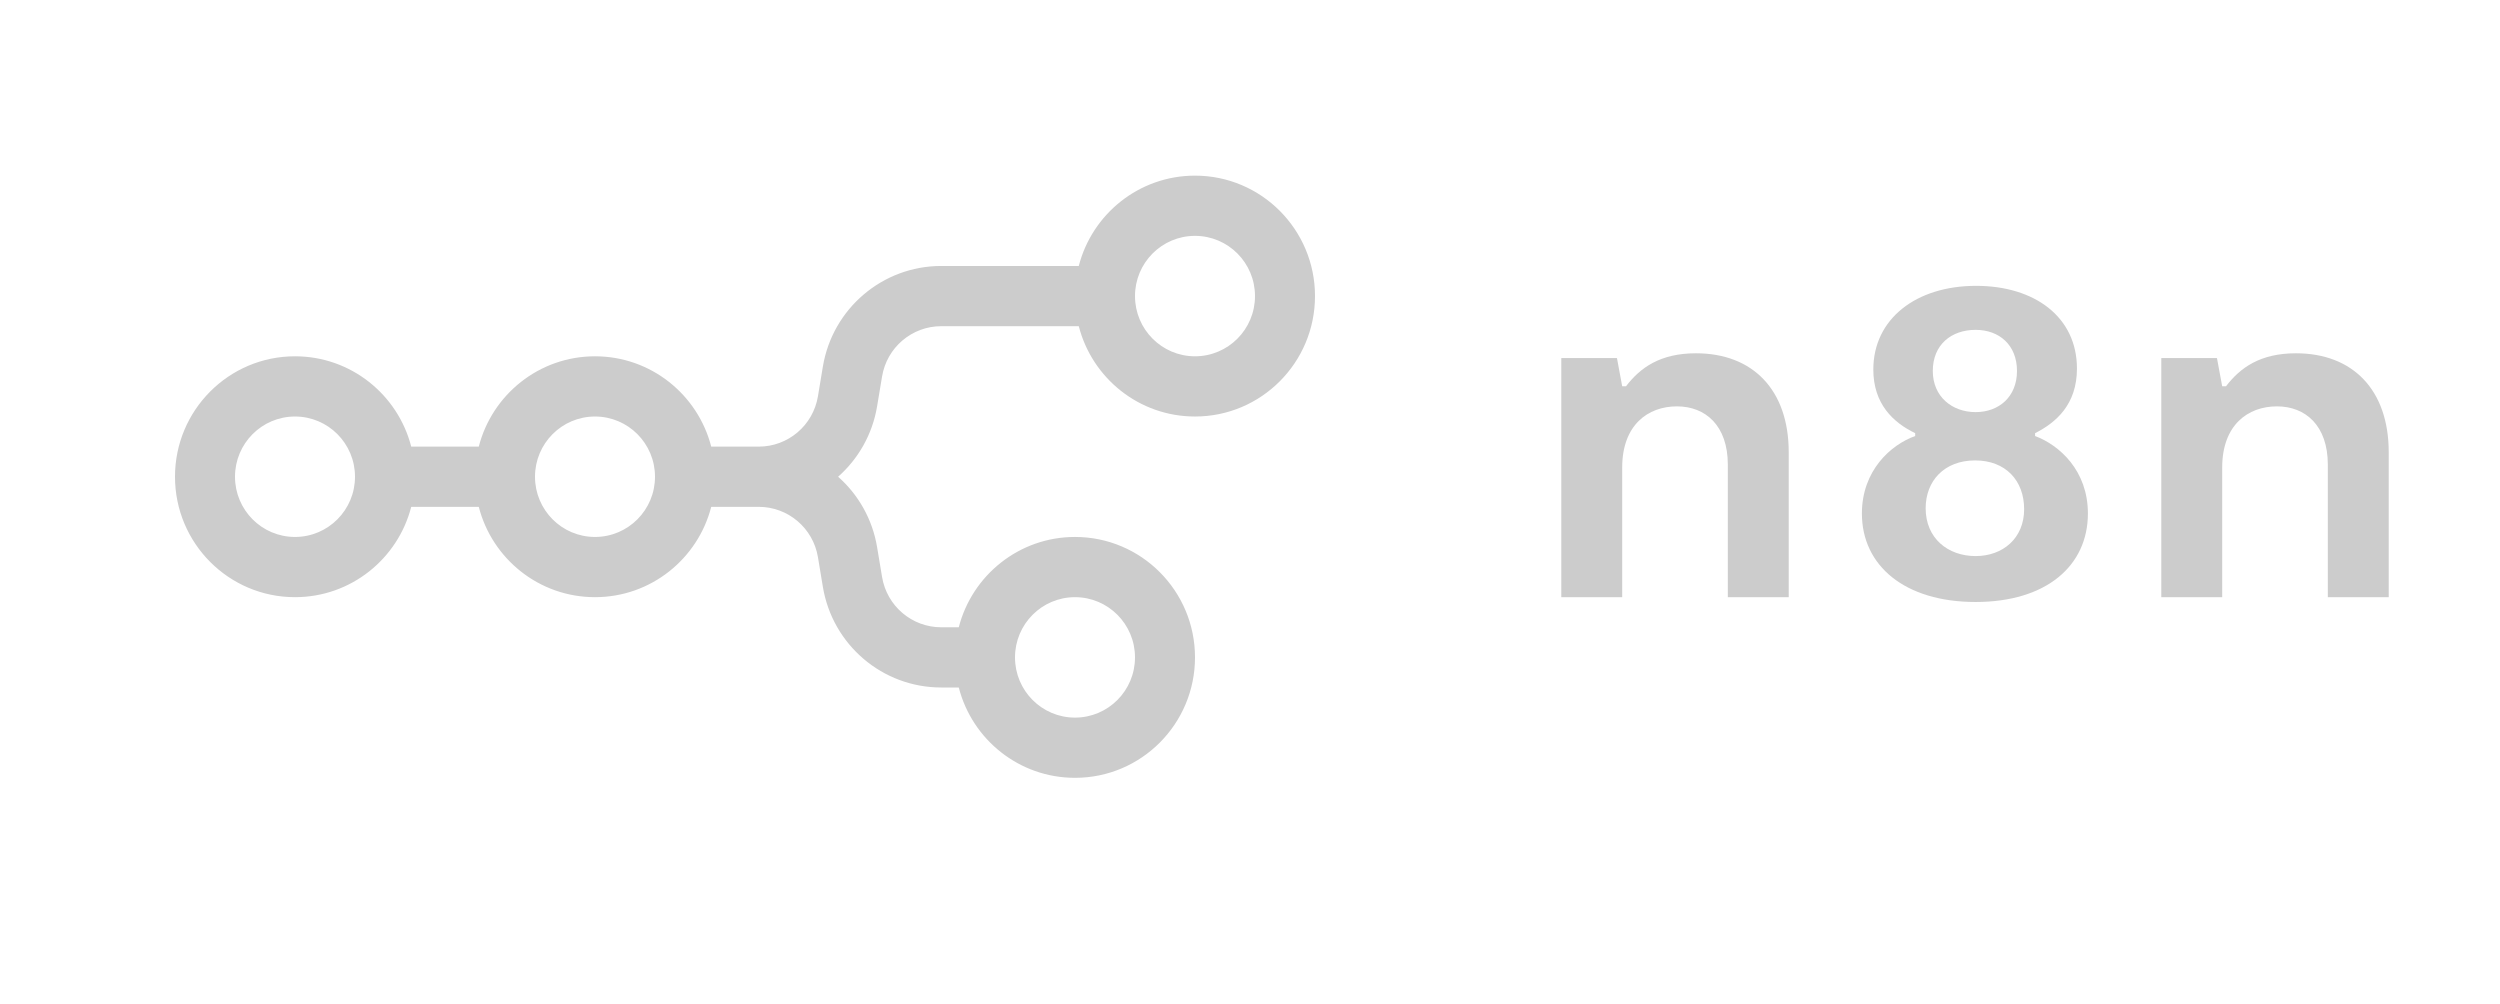
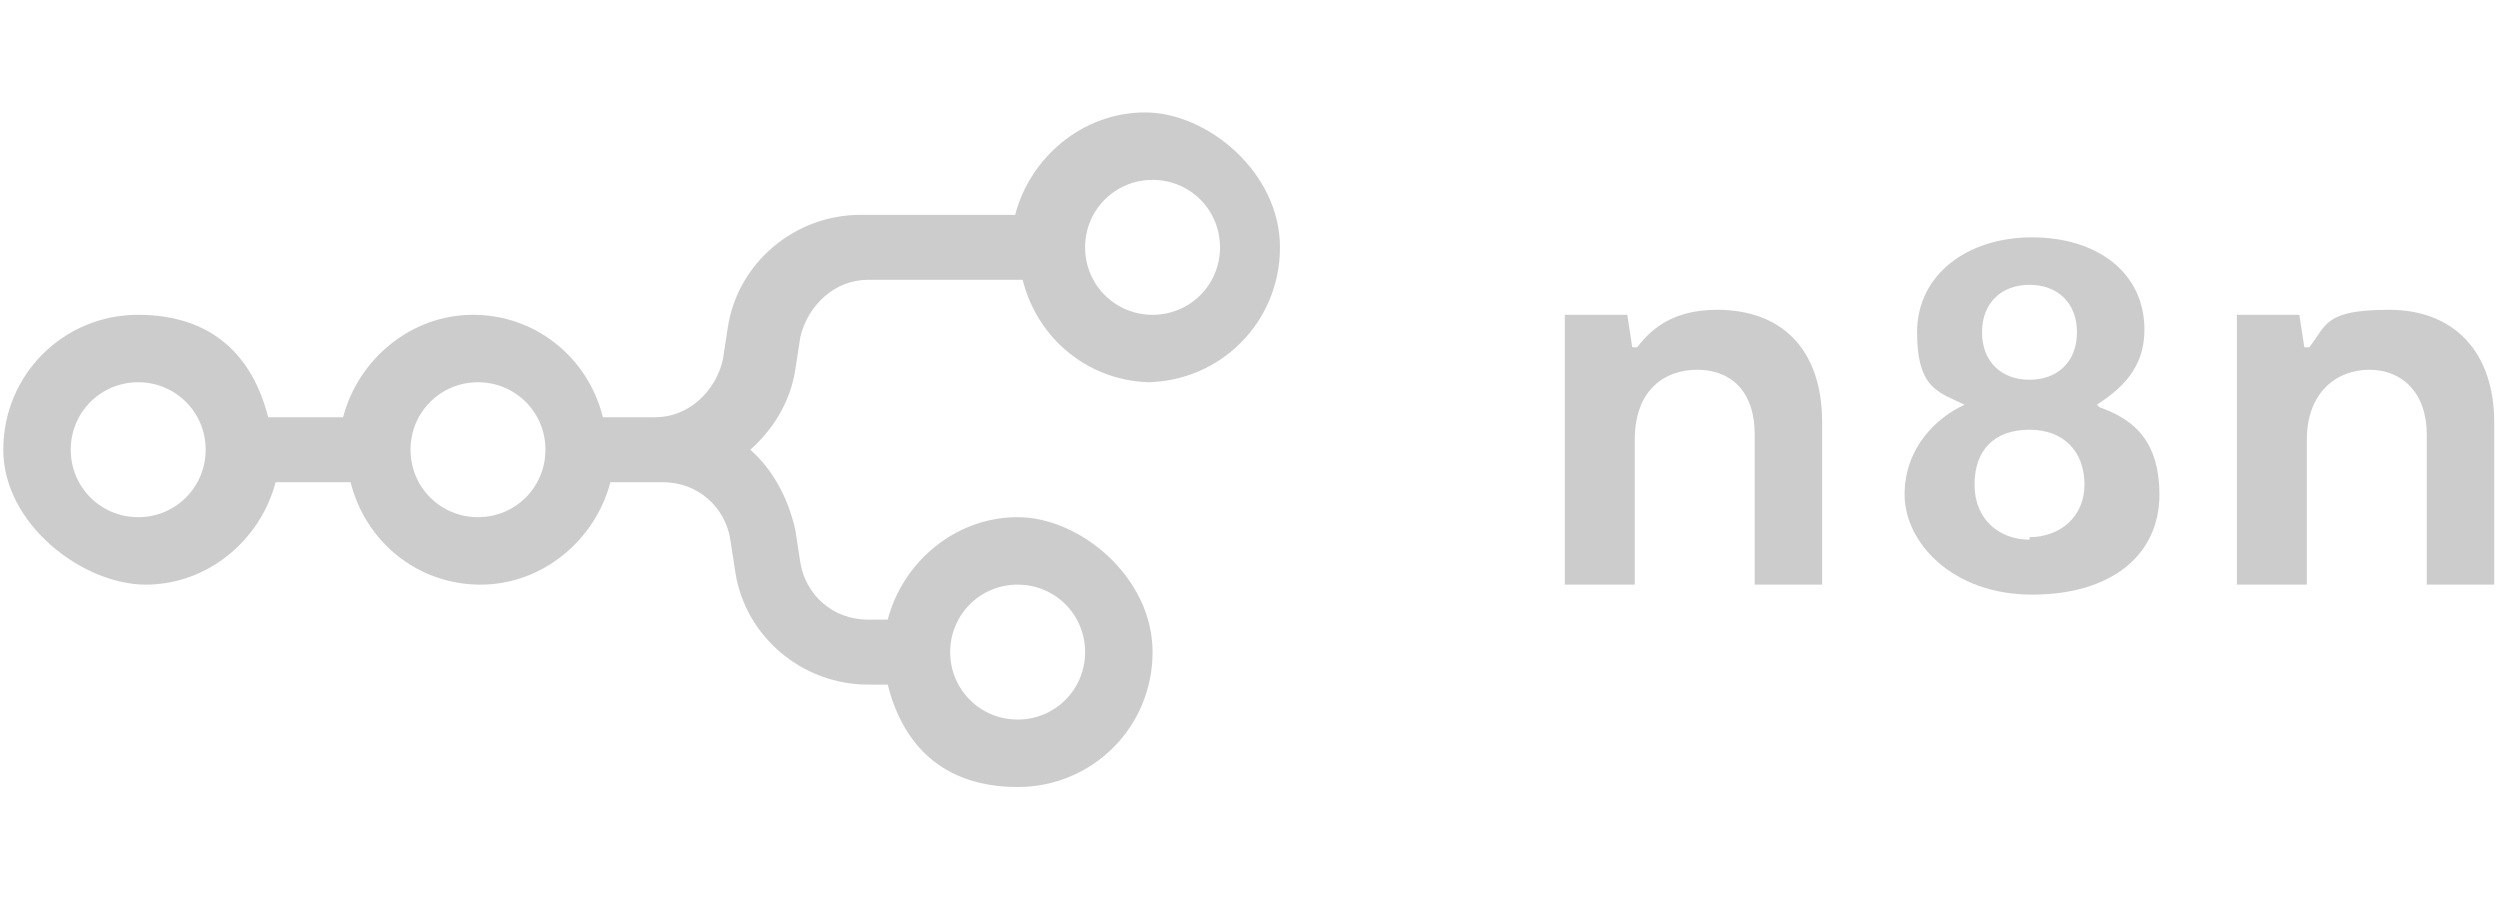
- <svg xmlns="http://www.w3.org/2000/svg" width="137" height="55" viewBox="0 0 137 55" fill="none">
-   <path fill-rule="evenodd" clip-rule="evenodd" d="M65.486 22.825C62.422 22.825 59.847 20.721 59.117 17.875H51.58C49.972 17.875 48.601 19.041 48.337 20.632L48.066 22.26C47.81 23.805 47.031 25.15 45.929 26.125C47.031 27.1 47.81 28.445 48.066 29.99L48.337 31.618C48.601 33.209 49.972 34.375 51.58 34.375H52.541C53.271 31.529 55.846 29.425 58.91 29.425C62.542 29.425 65.486 32.38 65.486 36.025C65.486 39.67 62.542 42.625 58.91 42.625C55.846 42.625 53.271 40.522 52.541 37.675H51.58C48.365 37.675 45.622 35.343 45.093 32.16L44.823 30.532C44.559 28.941 43.187 27.775 41.58 27.775H38.975C38.245 30.622 35.67 32.725 32.606 32.725C29.542 32.725 26.967 30.622 26.237 27.775H22.535C21.805 30.622 19.23 32.725 16.166 32.725C12.534 32.725 9.59 29.77 9.59 26.125C9.59 22.48 12.534 19.525 16.166 19.525C19.23 19.525 21.805 21.628 22.535 24.475H26.237C26.967 21.628 29.542 19.525 32.606 19.525C35.67 19.525 38.245 21.628 38.975 24.475H41.58C43.187 24.475 44.559 23.309 44.823 21.718L45.093 20.09C45.622 16.908 48.365 14.575 51.58 14.575H59.117C59.847 11.729 62.422 9.625 65.486 9.625C69.118 9.625 72.062 12.58 72.062 16.225C72.062 19.87 69.118 22.825 65.486 22.825ZM65.486 19.525C67.302 19.525 68.774 18.047 68.774 16.225C68.774 14.403 67.302 12.925 65.486 12.925C63.67 12.925 62.198 14.403 62.198 16.225C62.198 18.047 63.67 19.525 65.486 19.525ZM16.166 29.425C17.982 29.425 19.454 27.947 19.454 26.125C19.454 24.303 17.982 22.825 16.166 22.825C14.35 22.825 12.878 24.303 12.878 26.125C12.878 27.947 14.35 29.425 16.166 29.425ZM35.894 26.125C35.894 27.947 34.422 29.425 32.606 29.425C30.79 29.425 29.318 27.947 29.318 26.125C29.318 24.303 30.79 22.825 32.606 22.825C34.422 22.825 35.894 24.303 35.894 26.125ZM62.198 36.025C62.198 37.847 60.726 39.325 58.91 39.325C57.094 39.325 55.622 37.847 55.622 36.025C55.622 34.203 57.094 32.725 58.91 32.725C60.726 32.725 62.198 34.203 62.198 36.025Z" fill="black" fill-opacity="0.2" />
-   <path fill-rule="evenodd" clip-rule="evenodd" d="M111.522 23.894V23.737C112.67 23.16 113.817 22.164 113.817 20.198C113.817 17.368 111.496 15.664 108.289 15.664C105.004 15.664 102.658 17.473 102.658 20.251C102.658 22.138 103.752 23.16 104.952 23.737V23.894C103.622 24.366 102.032 25.781 102.032 28.14C102.032 30.997 104.378 32.989 108.263 32.989C112.148 32.989 114.417 30.997 114.417 28.14C114.417 25.781 112.852 24.392 111.522 23.894ZM108.263 18.076C109.567 18.076 110.531 18.914 110.531 20.329C110.531 21.745 109.541 22.584 108.263 22.584C106.986 22.584 105.917 21.745 105.917 20.329C105.917 18.888 106.934 18.076 108.263 18.076ZM108.263 30.473C106.751 30.473 105.526 29.503 105.526 27.852C105.526 26.358 106.542 25.231 108.237 25.231C109.906 25.231 110.923 26.332 110.923 27.904C110.923 29.503 109.749 30.473 108.263 30.473Z" fill="black" fill-opacity="0.2" />
-   <path d="M118.439 32.727H121.776V25.624C121.776 23.291 123.184 22.269 124.775 22.269C126.339 22.269 127.565 23.317 127.565 25.466V32.727H130.902V24.785C130.902 21.351 128.92 19.36 125.818 19.36C123.862 19.36 122.767 20.146 121.985 21.168H121.776L121.489 19.622H118.439V32.727Z" fill="black" fill-opacity="0.2" />
-   <path d="M88.896 32.727H85.559V19.622H88.609L88.896 21.168H89.105C89.887 20.146 90.982 19.36 92.938 19.36C96.04 19.36 98.022 21.351 98.022 24.785V32.727H94.685V25.466C94.685 23.317 93.459 22.269 91.895 22.269C90.305 22.269 88.896 23.291 88.896 25.624V32.727Z" fill="black" fill-opacity="0.2" />
+ <svg xmlns="http://www.w3.org/2000/svg" id="_Слой_1" data-name="Слой_1" width="35.3mm" height="12.7mm" version="1.1" viewBox="0 0 100 36">
+   <defs>
+     <style>
+       .st0 {
+         fill-rule: evenodd;
+       }
+ 
+       .st0, .st1 {
+         fill-opacity: .2;
+       }
+     </style>
+   </defs>
+   <path class="st0" d="M46.1,15.3c-2.5,0-4.6-1.7-5.2-4.1h-6.2c-1.3,0-2.4,1-2.7,2.3l-.2,1.3c-.2,1.3-.9,2.4-1.8,3.2.9.8,1.5,1.9,1.8,3.2l.2,1.3c.2,1.3,1.3,2.3,2.7,2.3h.8c.6-2.3,2.7-4.1,5.2-4.1s5.4,2.4,5.4,5.4-2.4,5.4-5.4,5.4-4.6-1.7-5.2-4.1h-.8c-2.6,0-4.9-1.9-5.3-4.5l-.2-1.3c-.2-1.3-1.3-2.3-2.7-2.3h-2.1c-.6,2.3-2.7,4.1-5.2,4.1s-4.6-1.7-5.2-4.1h-3c-.6,2.3-2.7,4.1-5.2,4.1S.1,21,.1,18s2.4-5.4,5.4-5.4,4.6,1.7,5.2,4.1h3c.6-2.3,2.7-4.1,5.2-4.1s4.6,1.7,5.2,4.1h2.1c1.3,0,2.4-1,2.7-2.3l.2-1.3c.4-2.6,2.7-4.5,5.3-4.5h6.2c.6-2.3,2.7-4.1,5.2-4.1s5.4,2.4,5.4,5.4-2.4,5.4-5.4,5.4ZM46.1,12.6c1.5,0,2.7-1.2,2.7-2.7s-1.2-2.7-2.7-2.7-2.7,1.2-2.7,2.7,1.2,2.7,2.7,2.7ZM5.5,20.7c1.5,0,2.7-1.2,2.7-2.7s-1.2-2.7-2.7-2.7-2.7,1.2-2.7,2.7,1.2,2.7,2.7,2.7ZM21.8,18c0,1.5-1.2,2.7-2.7,2.7s-2.7-1.2-2.7-2.7,1.2-2.7,2.7-2.7,2.7,1.2,2.7,2.7ZM43.4,26.1c0,1.5-1.2,2.7-2.7,2.7s-2.7-1.2-2.7-2.7,1.2-2.7,2.7-2.7,2.7,1.2,2.7,2.7Z" />
+   <path class="st0" d="M83.9,16.2h0c.9-.6,1.9-1.4,1.9-3,0-2.3-1.9-3.7-4.5-3.7s-4.6,1.5-4.6,3.8.9,2.4,1.9,2.9h0c-1.1.5-2.4,1.7-2.4,3.6s1.9,4,5.1,4,5.1-1.6,5.1-4-1.3-3.1-2.4-3.5ZM81.2,11.4c1.1,0,1.9.7,1.9,1.9s-.8,1.9-1.9,1.9-1.9-.7-1.9-1.9.8-1.9,1.9-1.9ZM81.2,21.6c-1.2,0-2.2-.8-2.2-2.2s.8-2.2,2.2-2.2,2.2.9,2.2,2.2-1,2.1-2.2,2.1Z" />
+   <path class="st1" d="M89.6,23.4h2.7v-5.8c0-1.9,1.2-2.8,2.5-2.8s2.3.9,2.3,2.6v6h2.7v-6.5c0-2.8-1.6-4.5-4.2-4.5s-2.5.6-3.2,1.5h-.2l-.2-1.3h-2.5v10.8Z" />
+   <path class="st1" d="M65.3,23.4h-2.7v-10.8h2.5l.2,1.3h.2c.6-.8,1.5-1.5,3.2-1.5,2.6,0,4.2,1.6,4.2,4.5v6.5h-2.7v-6c0-1.8-1-2.6-2.3-2.6s-2.5.8-2.5,2.8v5.8Z" />
</svg>
